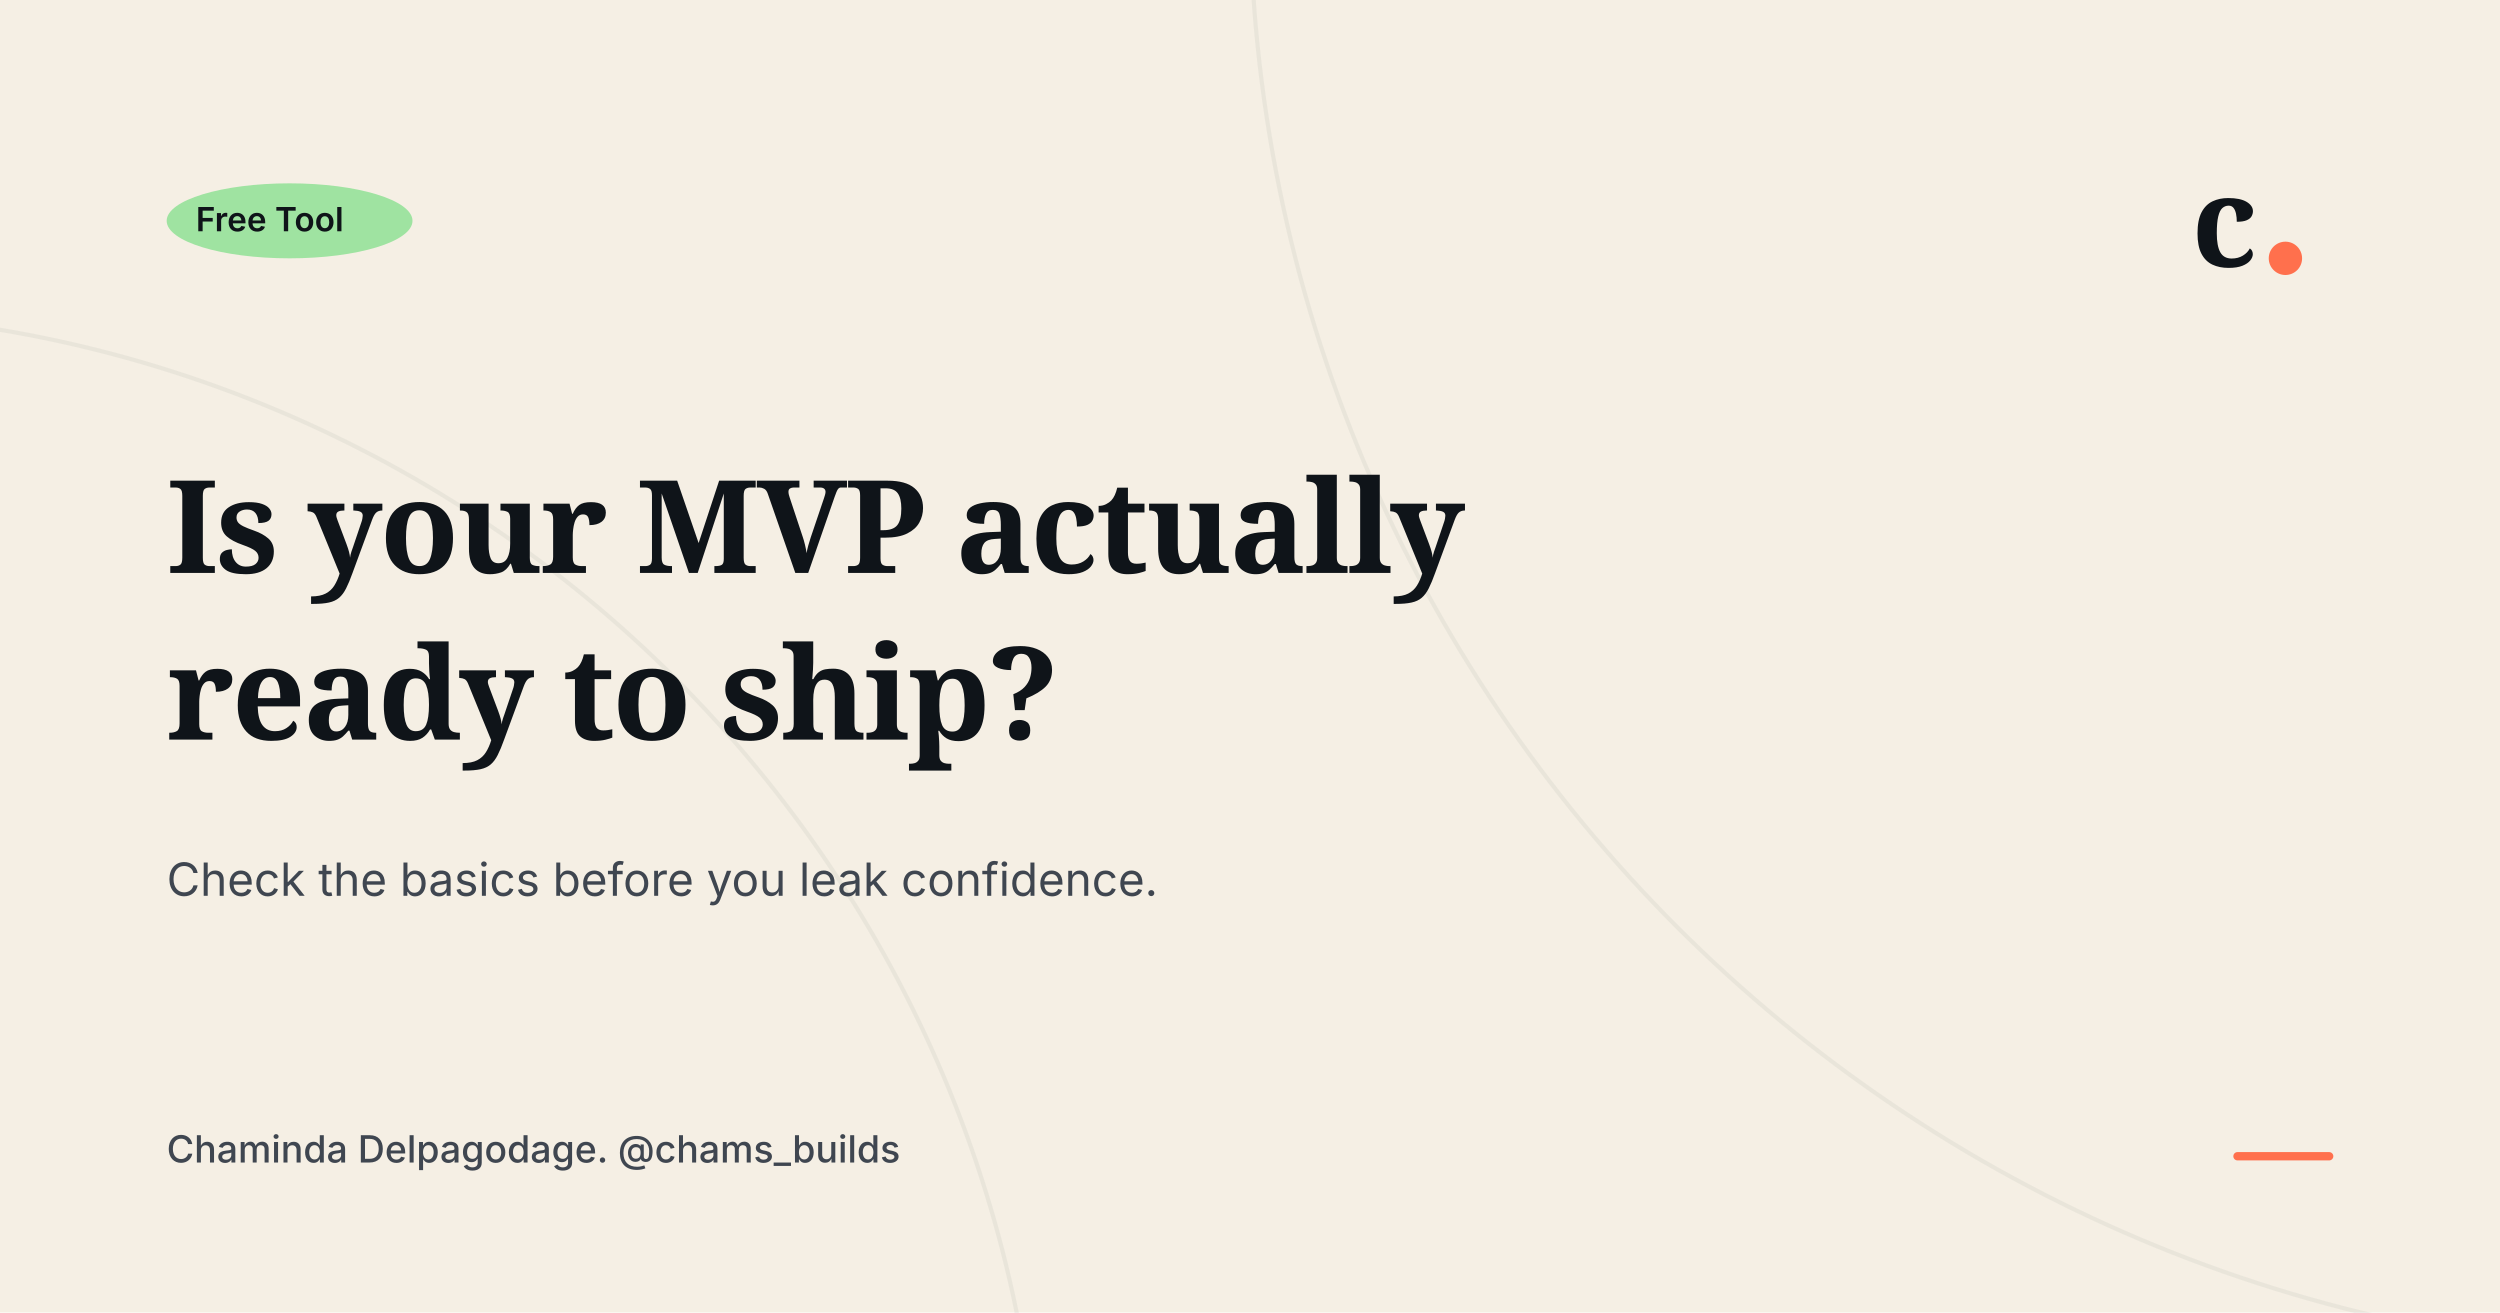
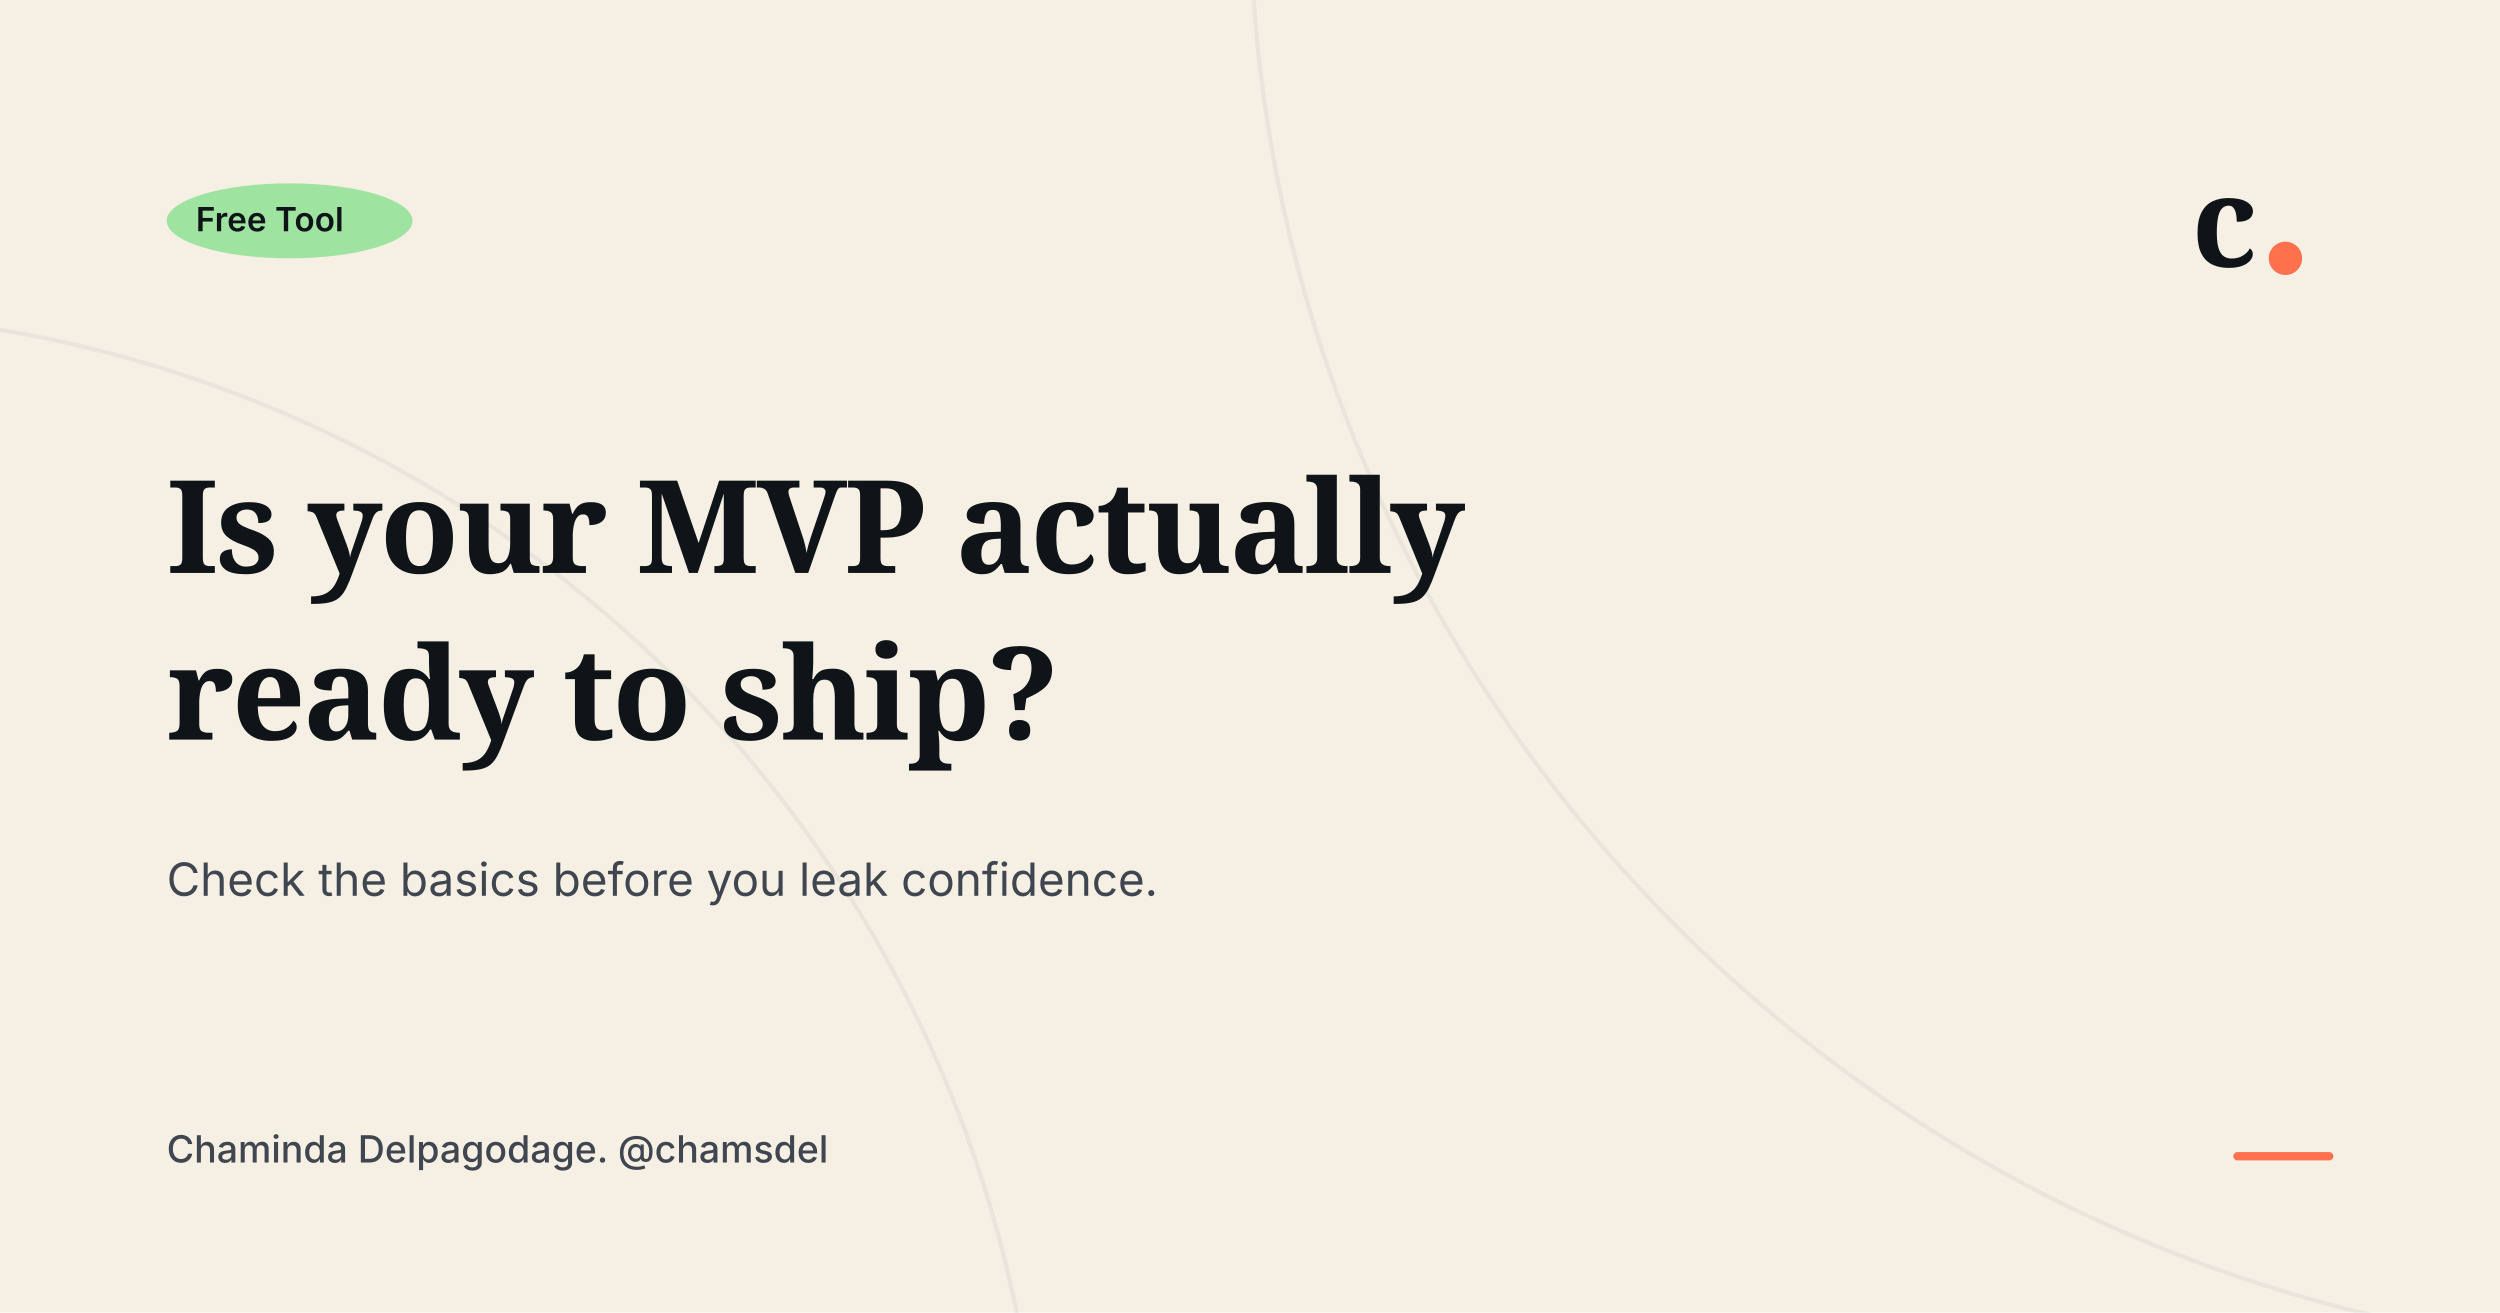
<svg xmlns="http://www.w3.org/2000/svg" width="1200" height="630" viewBox="0 0 1200 630">
  <defs>
    <style>
      .bg      { fill: #F5EFE4; }
      .pill    { fill: #9FE3A1; }
      .label   { font-family: 'Inter', sans-serif; font-weight: 600; font-size: 16px; fill: #0F1419; }
      .headline{ font-family: 'Fraunces', 'Lora', Georgia, serif; font-weight: 600; font-size: 62px; fill: #0F1419; letter-spacing: -1.2px; }
      .sub     { font-family: 'Inter', sans-serif; font-weight: 400; font-size: 22px; fill: #3F4650; }
      .byline  { font-family: 'Inter', sans-serif; font-weight: 500; font-size: 18px; fill: #3F4650; }
      .bar     { fill: #FF704D; }
      .curve   { stroke: rgba(15,20,25,0.05); stroke-width: 2; fill: none; }
    </style>
  </defs>
  <rect class="bg" width="1200" height="630" />
  <circle class="curve" cx="1300" cy="-50" r="700" />
  <circle class="curve" cx="-100" cy="750" r="600" />
  <g transform="translate(80,88)">
    <rect class="pill" x="0" y="0" rx="999" ry="999" width="118" height="36" />
    <text class="label" x="14" y="23">Free Tool</text>
  </g>
  <text class="headline" x="80" y="275">Is your MVP actually</text>
  <text class="headline" x="80" y="355">ready to ship?</text>
  <text class="sub" x="80" y="430">Check the basics before you leak confidence.</text>
-   <text class="byline" x="80" y="558">Chaminda Delpagodage. @chams_builds</text>
+   <text class="byline" x="80" y="558">Chaminda Delpagodage. @chamsdel</text>
  <rect class="bar" x="1072" y="553" width="48" height="4" rx="2" ry="2" />
  <g class="brandmark" transform="translate(1052,128)">
    <text x="0" y="0" font-family="Fraunces, 'Lora', Georgia, serif" font-weight="600" font-size="60" letter-spacing="-2" fill="#0F1419">c</text>
    <circle cx="45" cy="-4" r="8" fill="#FF704D" />
  </g>
</svg>
